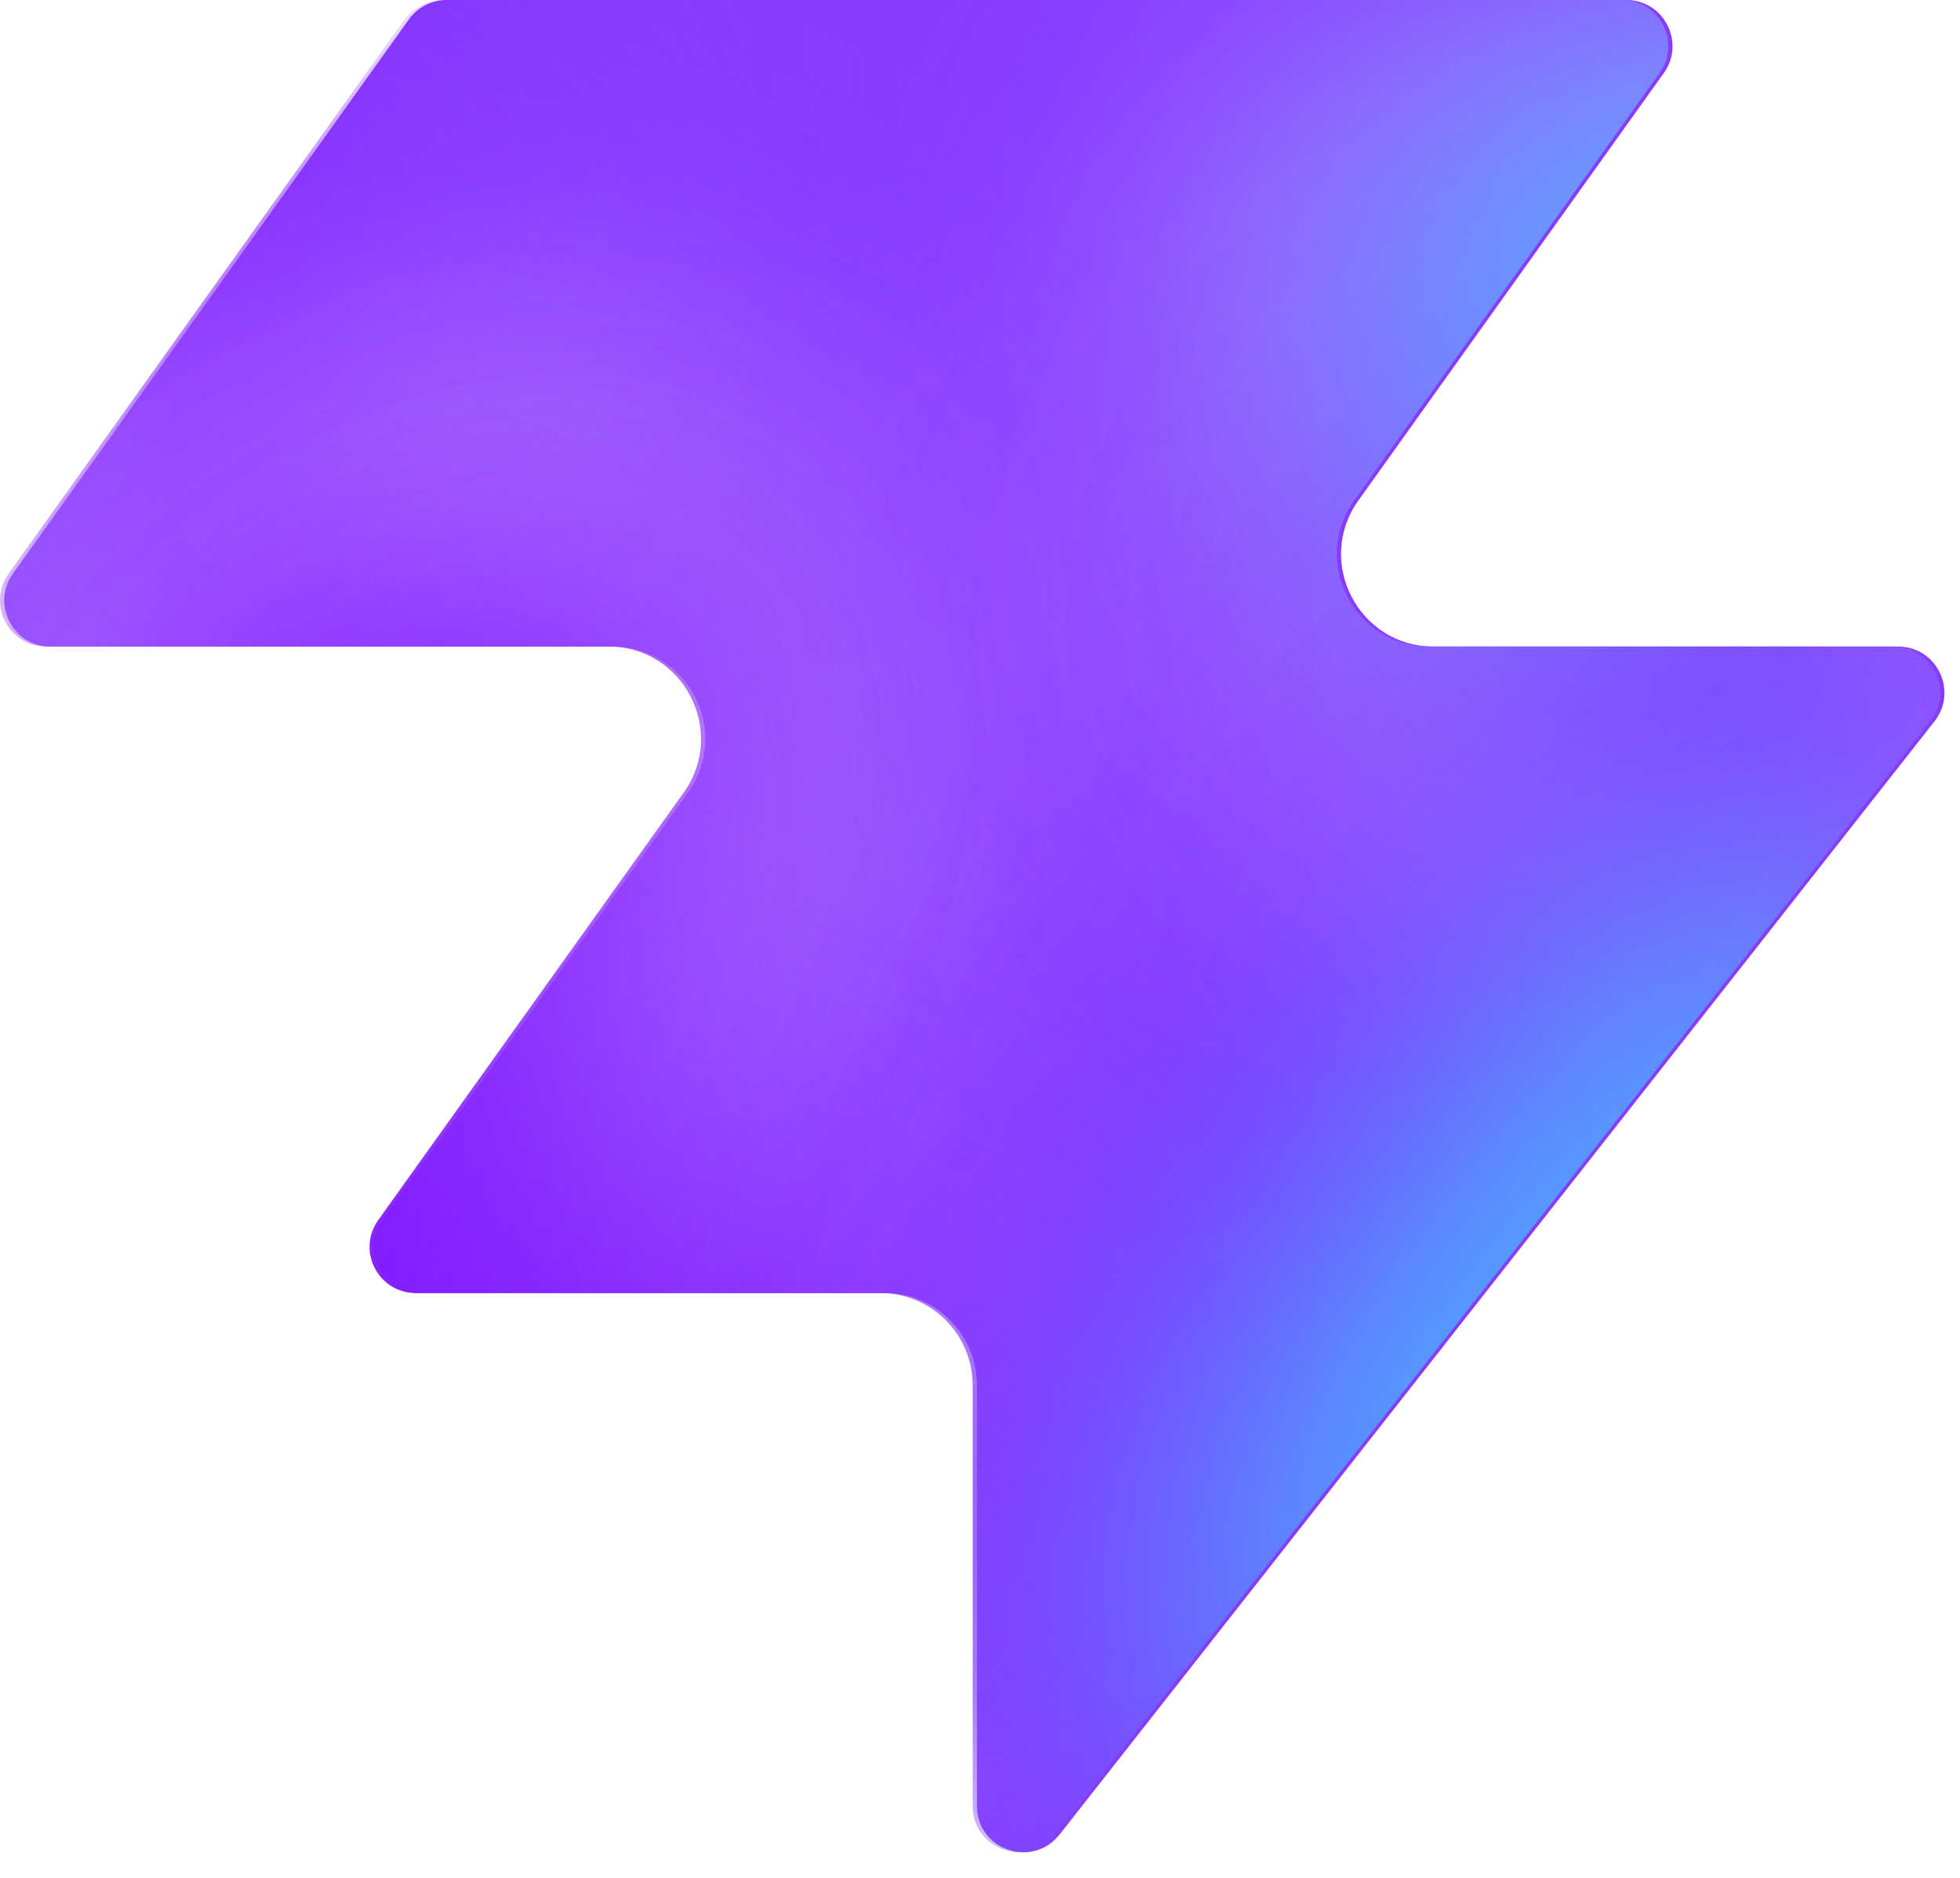
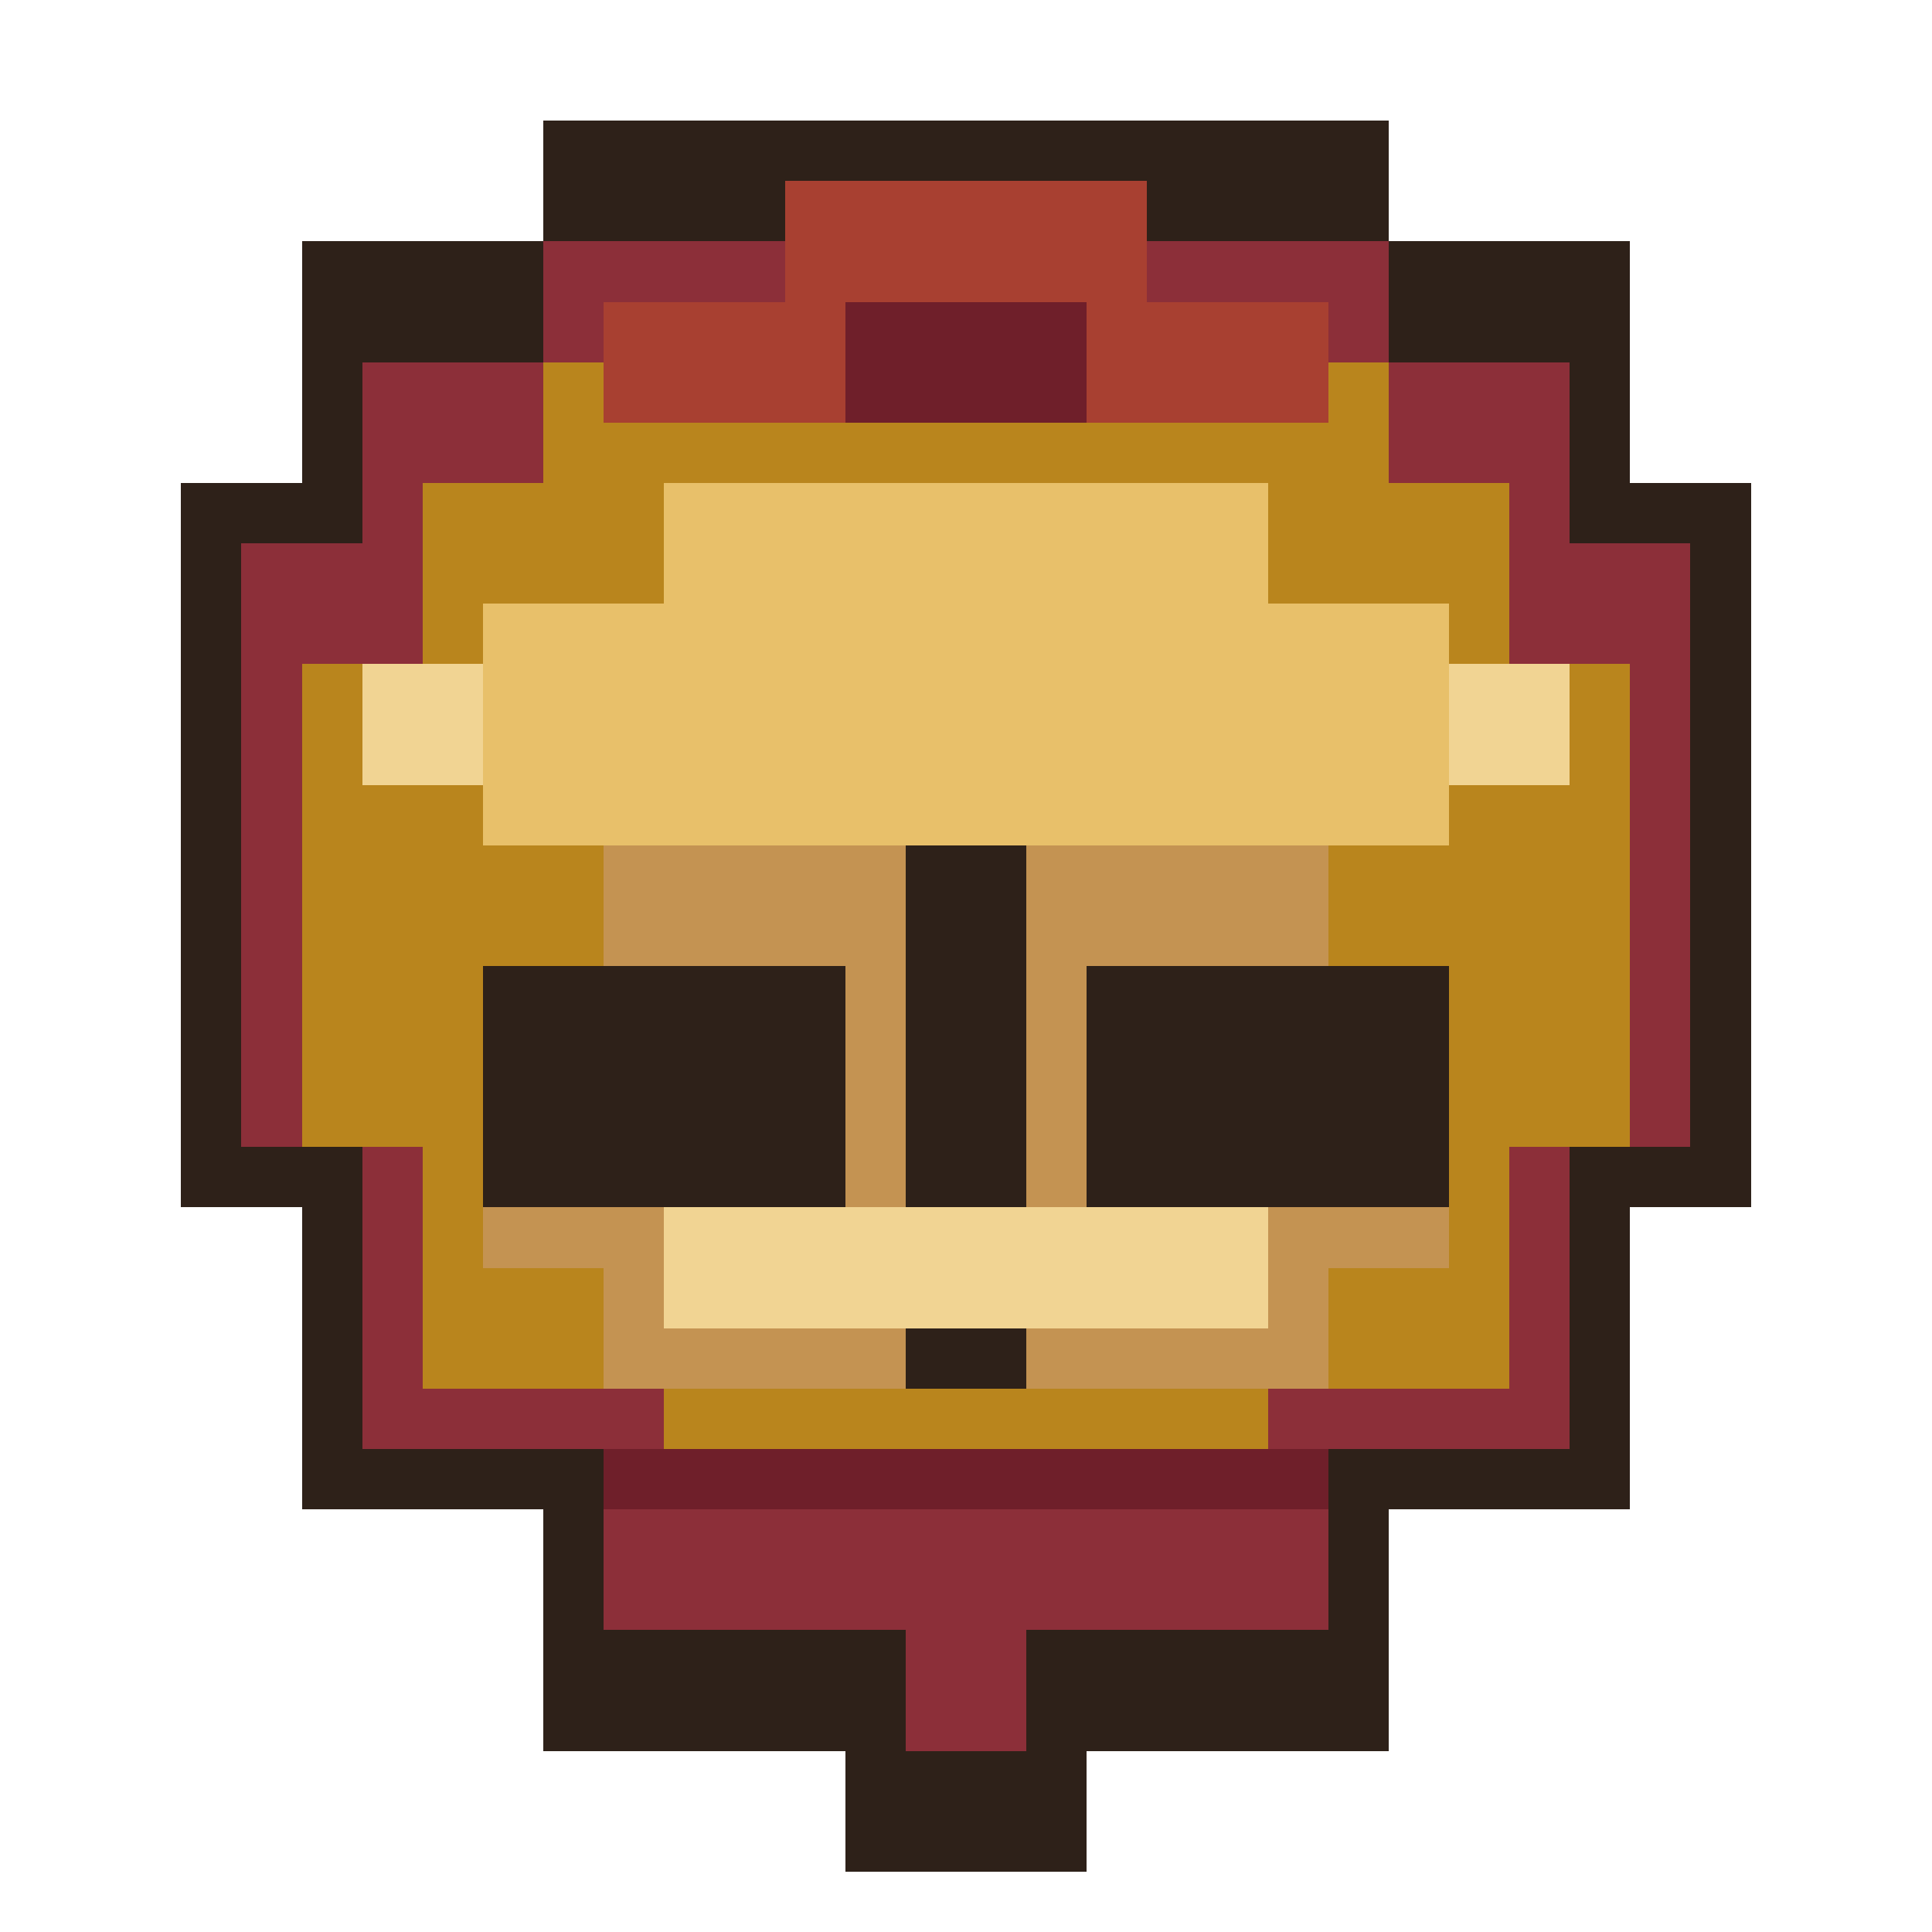
- <svg xmlns="http://www.w3.org/2000/svg" width="48" height="46" fill="none" viewBox="0 0 48 46">
-   <path fill="#863bff" d="M25.946 44.938c-.664.845-2.021.375-2.021-.698V33.937a2.26 2.26 0 0 0-2.262-2.262H10.287c-.92 0-1.456-1.04-.92-1.788l7.48-10.471c1.07-1.497 0-3.578-1.842-3.578H1.237c-.92 0-1.456-1.04-.92-1.788L10.013.474c.214-.297.556-.474.92-.474h28.894c.92 0 1.456 1.04.92 1.788l-7.48 10.471c-1.07 1.498 0 3.579 1.842 3.579h11.377c.943 0 1.473 1.088.89 1.83L25.947 44.94z" style="fill:#863bff;fill:color(display-p3 .525 .23 1);fill-opacity:1" />
-   <mask id="a" width="48" height="46" x="0" y="0" maskUnits="userSpaceOnUse" style="mask-type:alpha">
-     <path fill="#000" d="M25.842 44.938c-.664.844-2.021.375-2.021-.698V33.937a2.26 2.26 0 0 0-2.262-2.262H10.183c-.92 0-1.456-1.04-.92-1.788l7.48-10.471c1.07-1.498 0-3.579-1.842-3.579H1.133c-.92 0-1.456-1.04-.92-1.787L9.91.473c.214-.297.556-.474.92-.474h28.894c.92 0 1.456 1.04.92 1.788l-7.48 10.471c-1.07 1.498 0 3.578 1.842 3.578h11.377c.943 0 1.473 1.088.89 1.832L25.843 44.94z" style="fill:#000;fill-opacity:1" />
-   </mask>
-   <g mask="url(#a)">
-     <g filter="url(#b)">
-       <ellipse cx="5.508" cy="14.704" fill="#ede6ff" rx="5.508" ry="14.704" style="fill:#ede6ff;fill:color(display-p3 .927 .903 1);fill-opacity:1" transform="matrix(.00324 1 1 -.00324 -4.47 31.516)" />
-     </g>
-     <g filter="url(#c)">
-       <ellipse cx="10.399" cy="29.851" fill="#ede6ff" rx="10.399" ry="29.851" style="fill:#ede6ff;fill:color(display-p3 .927 .903 1);fill-opacity:1" transform="matrix(.00324 1 1 -.00324 -39.328 7.883)" />
-     </g>
-     <g filter="url(#d)">
-       <ellipse cx="5.508" cy="30.487" fill="#7e14ff" rx="5.508" ry="30.487" style="fill:#7e14ff;fill:color(display-p3 .492 .077 1);fill-opacity:1" transform="rotate(89.814 -25.913 -14.639)scale(1 -1)" />
-     </g>
-     <g filter="url(#e)">
-       <ellipse cx="5.508" cy="30.599" fill="#7e14ff" rx="5.508" ry="30.599" style="fill:#7e14ff;fill:color(display-p3 .492 .077 1);fill-opacity:1" transform="rotate(89.814 -32.644 -3.334)scale(1 -1)" />
-     </g>
-     <g filter="url(#f)">
-       <ellipse cx="5.508" cy="30.599" fill="#7e14ff" rx="5.508" ry="30.599" style="fill:#7e14ff;fill:color(display-p3 .492 .077 1);fill-opacity:1" transform="matrix(.00324 1 1 -.00324 -34.34 30.47)" />
-     </g>
-     <g filter="url(#g)">
-       <ellipse cx="14.072" cy="22.078" fill="#ede6ff" rx="14.072" ry="22.078" style="fill:#ede6ff;fill:color(display-p3 .927 .903 1);fill-opacity:1" transform="rotate(93.35 24.506 48.493)scale(-1 1)" />
-     </g>
-     <g filter="url(#h)">
-       <ellipse cx="3.47" cy="21.501" fill="#7e14ff" rx="3.47" ry="21.501" style="fill:#7e14ff;fill:color(display-p3 .492 .077 1);fill-opacity:1" transform="rotate(89.009 28.708 47.59)scale(-1 1)" />
-     </g>
-     <g filter="url(#i)">
-       <ellipse cx="3.47" cy="21.501" fill="#7e14ff" rx="3.47" ry="21.501" style="fill:#7e14ff;fill:color(display-p3 .492 .077 1);fill-opacity:1" transform="rotate(89.009 28.708 47.59)scale(-1 1)" />
-     </g>
-     <g filter="url(#j)">
-       <ellipse cx=".387" cy="8.972" fill="#7e14ff" rx="4.407" ry="29.108" style="fill:#7e14ff;fill:color(display-p3 .492 .077 1);fill-opacity:1" transform="rotate(39.51 .387 8.972)" />
-     </g>
-     <g filter="url(#k)">
-       <ellipse cx="47.523" cy="-6.092" fill="#7e14ff" rx="4.407" ry="29.108" style="fill:#7e14ff;fill:color(display-p3 .492 .077 1);fill-opacity:1" transform="rotate(37.892 47.523 -6.092)" />
-     </g>
-     <g filter="url(#l)">
-       <ellipse cx="41.412" cy="6.333" fill="#47bfff" rx="5.971" ry="9.665" style="fill:#47bfff;fill:color(display-p3 .28 .748 1);fill-opacity:1" transform="rotate(37.892 41.412 6.333)" />
-     </g>
-     <g filter="url(#m)">
-       <ellipse cx="-1.879" cy="38.332" fill="#7e14ff" rx="4.407" ry="29.108" style="fill:#7e14ff;fill:color(display-p3 .492 .077 1);fill-opacity:1" transform="rotate(37.892 -1.88 38.332)" />
-     </g>
-     <g filter="url(#n)">
-       <ellipse cx="-1.879" cy="38.332" fill="#7e14ff" rx="4.407" ry="29.108" style="fill:#7e14ff;fill:color(display-p3 .492 .077 1);fill-opacity:1" transform="rotate(37.892 -1.88 38.332)" />
-     </g>
-     <g filter="url(#o)">
-       <ellipse cx="35.651" cy="29.907" fill="#7e14ff" rx="4.407" ry="29.108" style="fill:#7e14ff;fill:color(display-p3 .492 .077 1);fill-opacity:1" transform="rotate(37.892 35.651 29.907)" />
-     </g>
-     <g filter="url(#p)">
-       <ellipse cx="38.418" cy="32.4" fill="#47bfff" rx="5.971" ry="15.297" style="fill:#47bfff;fill:color(display-p3 .28 .748 1);fill-opacity:1" transform="rotate(37.892 38.418 32.4)" />
-     </g>
-   </g>
-   <defs>
-     <filter id="b" width="60.045" height="41.654" x="-19.77" y="16.149" color-interpolation-filters="sRGB" filterUnits="userSpaceOnUse">
-       <feFlood flood-opacity="0" result="BackgroundImageFix" />
-       <feBlend in="SourceGraphic" in2="BackgroundImageFix" result="shape" />
-       <feGaussianBlur result="effect1_foregroundBlur_2002_17158" stdDeviation="7.659" />
-     </filter>
-     <filter id="c" width="90.34" height="51.437" x="-54.613" y="-7.533" color-interpolation-filters="sRGB" filterUnits="userSpaceOnUse">
-       <feFlood flood-opacity="0" result="BackgroundImageFix" />
-       <feBlend in="SourceGraphic" in2="BackgroundImageFix" result="shape" />
-       <feGaussianBlur result="effect1_foregroundBlur_2002_17158" stdDeviation="7.659" />
-     </filter>
-     <filter id="d" width="79.355" height="29.4" x="-49.64" y="2.03" color-interpolation-filters="sRGB" filterUnits="userSpaceOnUse">
-       <feFlood flood-opacity="0" result="BackgroundImageFix" />
-       <feBlend in="SourceGraphic" in2="BackgroundImageFix" result="shape" />
-       <feGaussianBlur result="effect1_foregroundBlur_2002_17158" stdDeviation="4.596" />
-     </filter>
-     <filter id="e" width="79.579" height="29.4" x="-45.045" y="20.029" color-interpolation-filters="sRGB" filterUnits="userSpaceOnUse">
-       <feFlood flood-opacity="0" result="BackgroundImageFix" />
-       <feBlend in="SourceGraphic" in2="BackgroundImageFix" result="shape" />
-       <feGaussianBlur result="effect1_foregroundBlur_2002_17158" stdDeviation="4.596" />
-     </filter>
-     <filter id="f" width="79.579" height="29.4" x="-43.513" y="21.178" color-interpolation-filters="sRGB" filterUnits="userSpaceOnUse">
-       <feFlood flood-opacity="0" result="BackgroundImageFix" />
-       <feBlend in="SourceGraphic" in2="BackgroundImageFix" result="shape" />
-       <feGaussianBlur result="effect1_foregroundBlur_2002_17158" stdDeviation="4.596" />
-     </filter>
-     <filter id="g" width="74.749" height="58.852" x="15.756" y="-17.901" color-interpolation-filters="sRGB" filterUnits="userSpaceOnUse">
-       <feFlood flood-opacity="0" result="BackgroundImageFix" />
-       <feBlend in="SourceGraphic" in2="BackgroundImageFix" result="shape" />
-       <feGaussianBlur result="effect1_foregroundBlur_2002_17158" stdDeviation="7.659" />
-     </filter>
-     <filter id="h" width="61.377" height="25.362" x="23.548" y="2.284" color-interpolation-filters="sRGB" filterUnits="userSpaceOnUse">
-       <feFlood flood-opacity="0" result="BackgroundImageFix" />
-       <feBlend in="SourceGraphic" in2="BackgroundImageFix" result="shape" />
-       <feGaussianBlur result="effect1_foregroundBlur_2002_17158" stdDeviation="4.596" />
-     </filter>
-     <filter id="i" width="61.377" height="25.362" x="23.548" y="2.284" color-interpolation-filters="sRGB" filterUnits="userSpaceOnUse">
-       <feFlood flood-opacity="0" result="BackgroundImageFix" />
-       <feBlend in="SourceGraphic" in2="BackgroundImageFix" result="shape" />
-       <feGaussianBlur result="effect1_foregroundBlur_2002_17158" stdDeviation="4.596" />
-     </filter>
-     <filter id="j" width="56.045" height="63.649" x="-27.636" y="-22.853" color-interpolation-filters="sRGB" filterUnits="userSpaceOnUse">
-       <feFlood flood-opacity="0" result="BackgroundImageFix" />
-       <feBlend in="SourceGraphic" in2="BackgroundImageFix" result="shape" />
-       <feGaussianBlur result="effect1_foregroundBlur_2002_17158" stdDeviation="4.596" />
-     </filter>
-     <filter id="k" width="54.814" height="64.646" x="20.116" y="-38.415" color-interpolation-filters="sRGB" filterUnits="userSpaceOnUse">
-       <feFlood flood-opacity="0" result="BackgroundImageFix" />
-       <feBlend in="SourceGraphic" in2="BackgroundImageFix" result="shape" />
-       <feGaussianBlur result="effect1_foregroundBlur_2002_17158" stdDeviation="4.596" />
-     </filter>
-     <filter id="l" width="33.541" height="35.313" x="24.641" y="-11.323" color-interpolation-filters="sRGB" filterUnits="userSpaceOnUse">
-       <feFlood flood-opacity="0" result="BackgroundImageFix" />
-       <feBlend in="SourceGraphic" in2="BackgroundImageFix" result="shape" />
-       <feGaussianBlur result="effect1_foregroundBlur_2002_17158" stdDeviation="4.596" />
-     </filter>
-     <filter id="m" width="54.814" height="64.646" x="-29.286" y="6.009" color-interpolation-filters="sRGB" filterUnits="userSpaceOnUse">
-       <feFlood flood-opacity="0" result="BackgroundImageFix" />
-       <feBlend in="SourceGraphic" in2="BackgroundImageFix" result="shape" />
-       <feGaussianBlur result="effect1_foregroundBlur_2002_17158" stdDeviation="4.596" />
-     </filter>
-     <filter id="n" width="54.814" height="64.646" x="-29.286" y="6.009" color-interpolation-filters="sRGB" filterUnits="userSpaceOnUse">
-       <feFlood flood-opacity="0" result="BackgroundImageFix" />
-       <feBlend in="SourceGraphic" in2="BackgroundImageFix" result="shape" />
-       <feGaussianBlur result="effect1_foregroundBlur_2002_17158" stdDeviation="4.596" />
-     </filter>
-     <filter id="o" width="54.814" height="64.646" x="8.244" y="-2.416" color-interpolation-filters="sRGB" filterUnits="userSpaceOnUse">
-       <feFlood flood-opacity="0" result="BackgroundImageFix" />
-       <feBlend in="SourceGraphic" in2="BackgroundImageFix" result="shape" />
-       <feGaussianBlur result="effect1_foregroundBlur_2002_17158" stdDeviation="4.596" />
-     </filter>
-     <filter id="p" width="39.409" height="43.623" x="18.713" y="10.588" color-interpolation-filters="sRGB" filterUnits="userSpaceOnUse">
-       <feFlood flood-opacity="0" result="BackgroundImageFix" />
-       <feBlend in="SourceGraphic" in2="BackgroundImageFix" result="shape" />
-       <feGaussianBlur result="effect1_foregroundBlur_2002_17158" stdDeviation="4.596" />
-     </filter>
-   </defs>
+ <svg xmlns="http://www.w3.org/2000/svg" width="64" height="64" viewBox="0 0 64 64" shape-rendering="crispEdges">
+   <rect width="64" height="64" fill="none" />
+   <path d="M18 4H46V8H54V16H58V40H54V50H46V58H36V62H28V58H18V50H10V40H6V16H10V8H18V4Z" fill="#2e2119" />
+   <path d="M18 8H46V12H52V18H56V38H52V48H44V54H34V58H30V54H20V48H12V38H8V18H12V12H18V8Z" fill="#8c2f39" />
+   <path d="M18 12H46V16H50V22H54V38H50V46H42V50H22V46H14V38H10V22H14V16H18V12Z" fill="#b9851d" />
+   <path d="M22 16H42V20H48V28H16V20H22V16Z" fill="#e8c06a" />
+   <path d="M20 28H44V32H48V42H44V46H20V42H16V32H20V28Z" fill="#c49352" />
+   <rect x="16" y="32" width="12" height="8" fill="#2e2119" />
+   <rect x="36" y="32" width="12" height="8" fill="#2e2119" />
+   <rect x="30" y="28" width="4" height="18" fill="#2e2119" />
+   <rect x="22" y="40" width="20" height="4" fill="#f1d493" />
+   <path d="M26 6H38V10H44V14H20V10H26V6Z" fill="#a84031" />
+   <rect x="28" y="10" width="8" height="4" fill="#6f1f2a" />
+   <rect x="12" y="22" width="4" height="4" fill="#f1d493" />
+   <rect x="48" y="22" width="4" height="4" fill="#f1d493" />
+   <rect x="20" y="48" width="24" height="2" fill="#6f1f2a" />
</svg>
